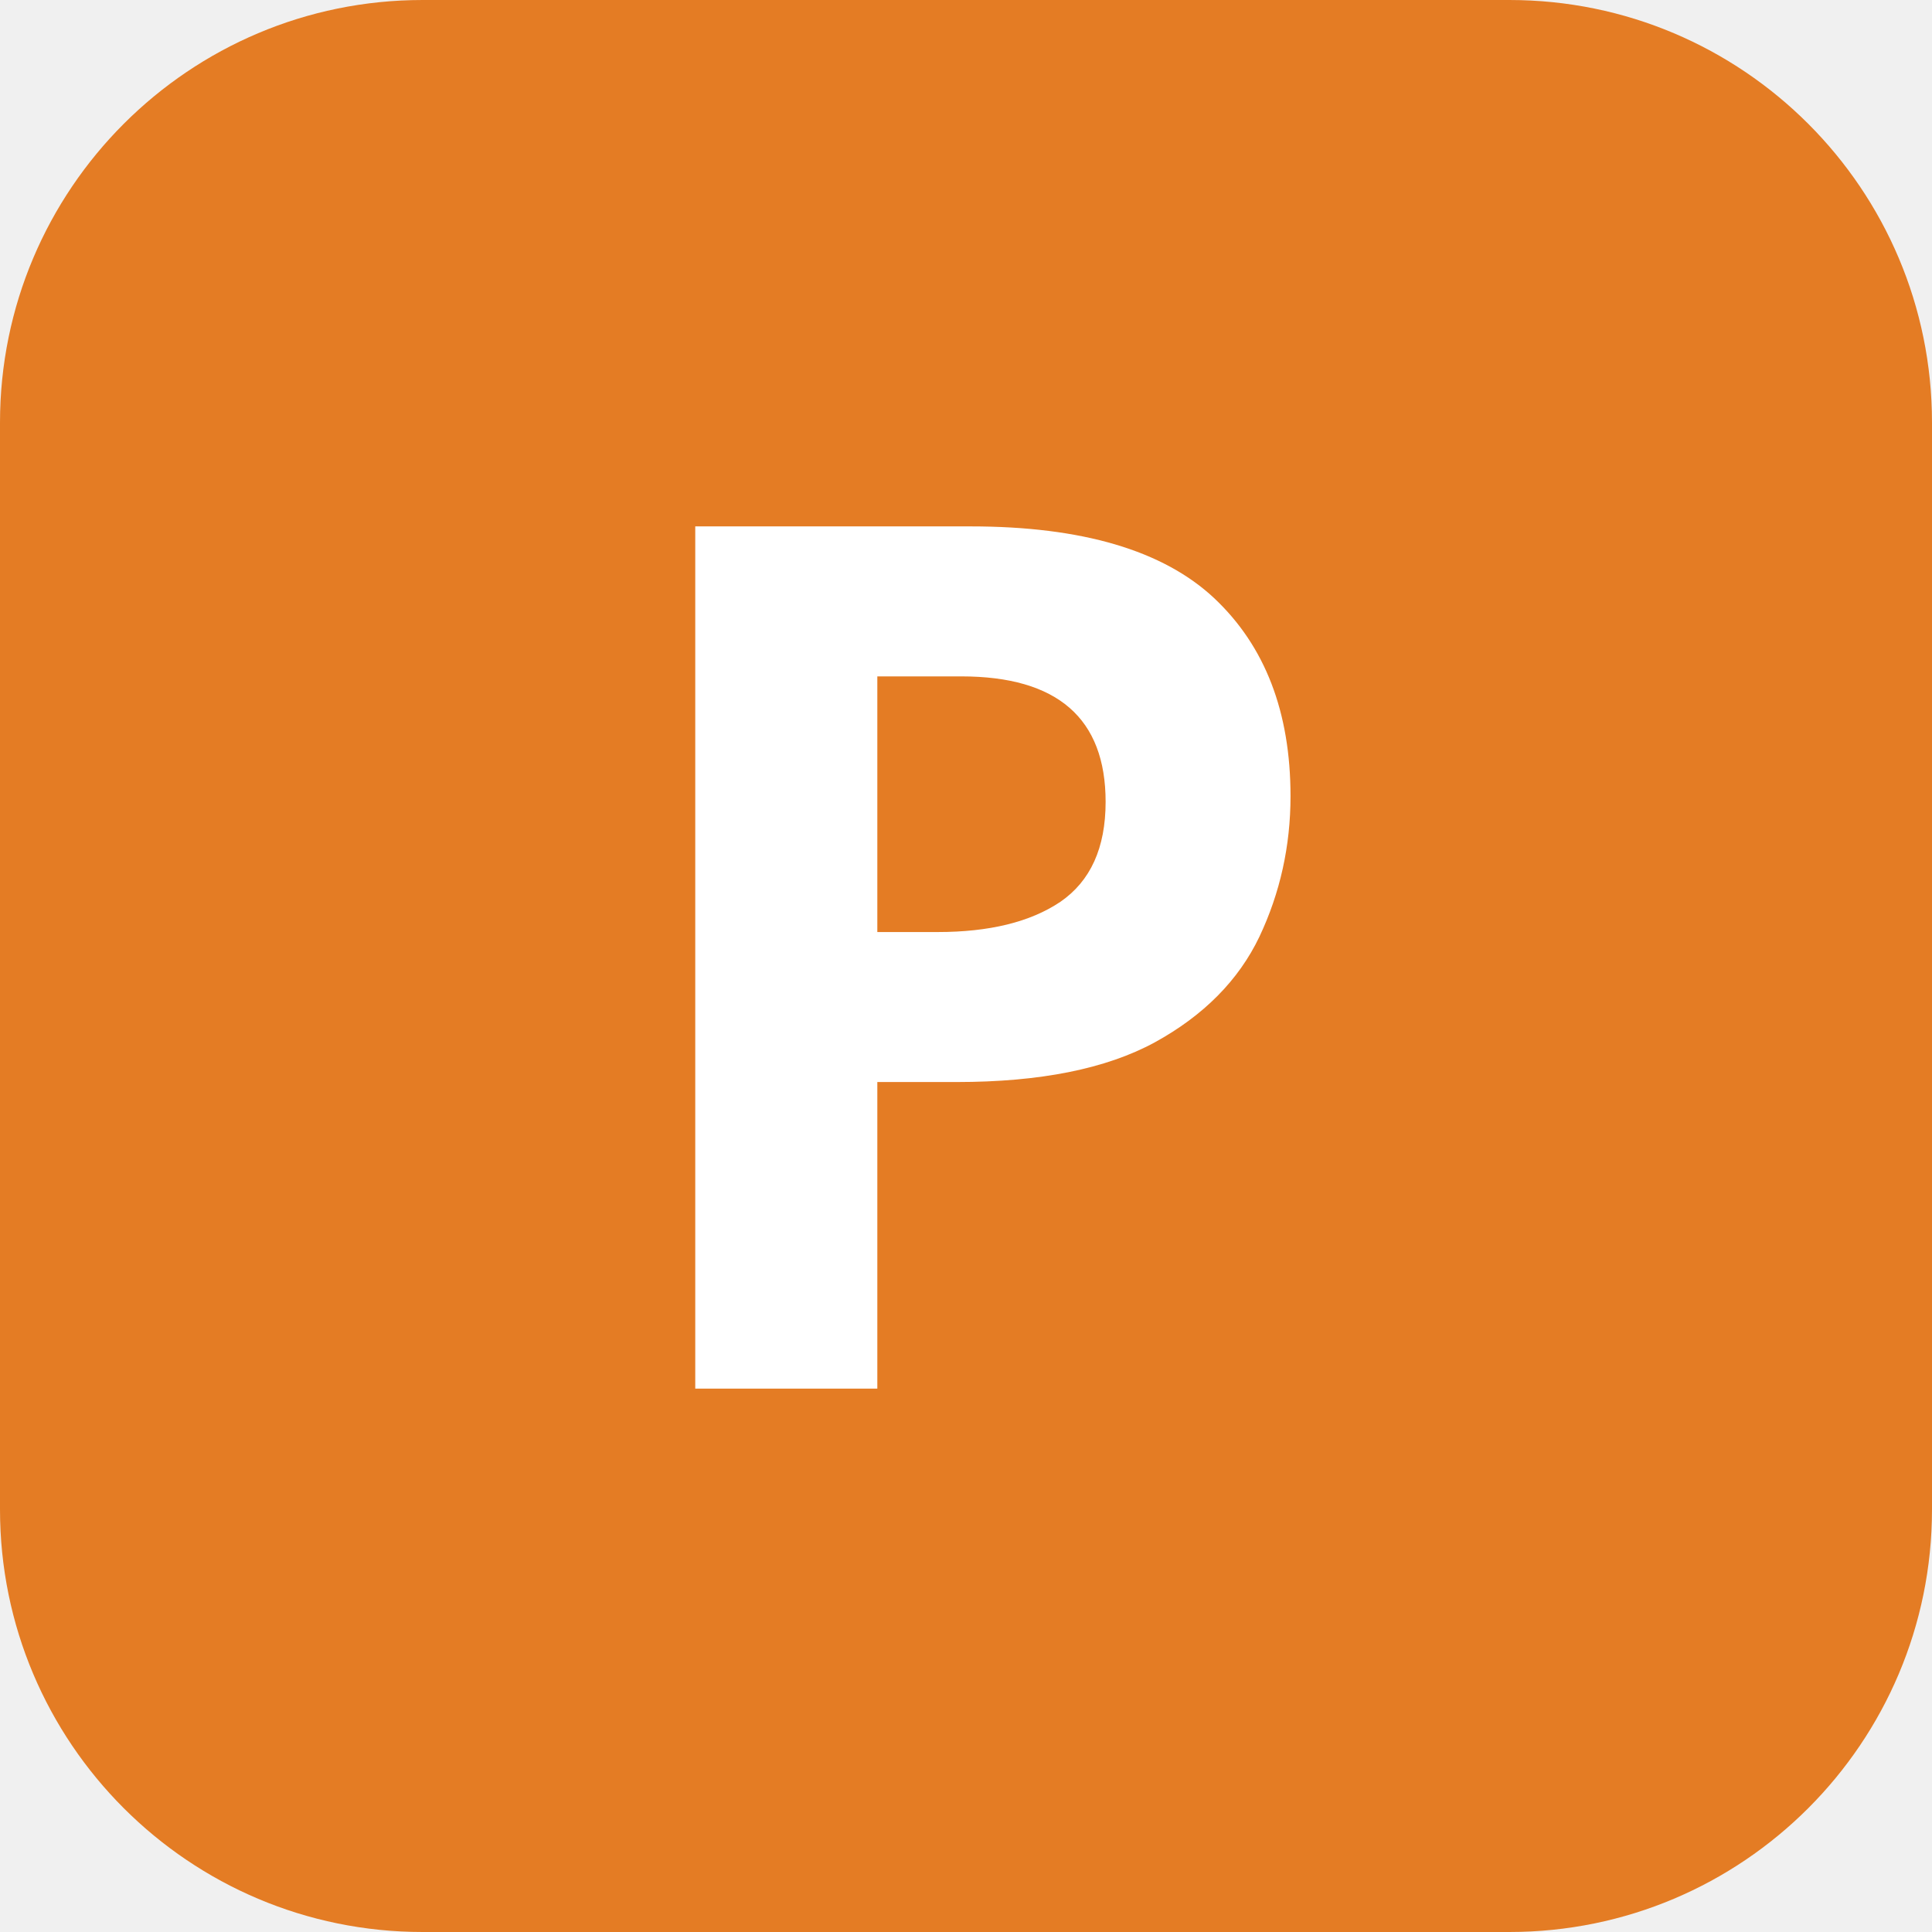
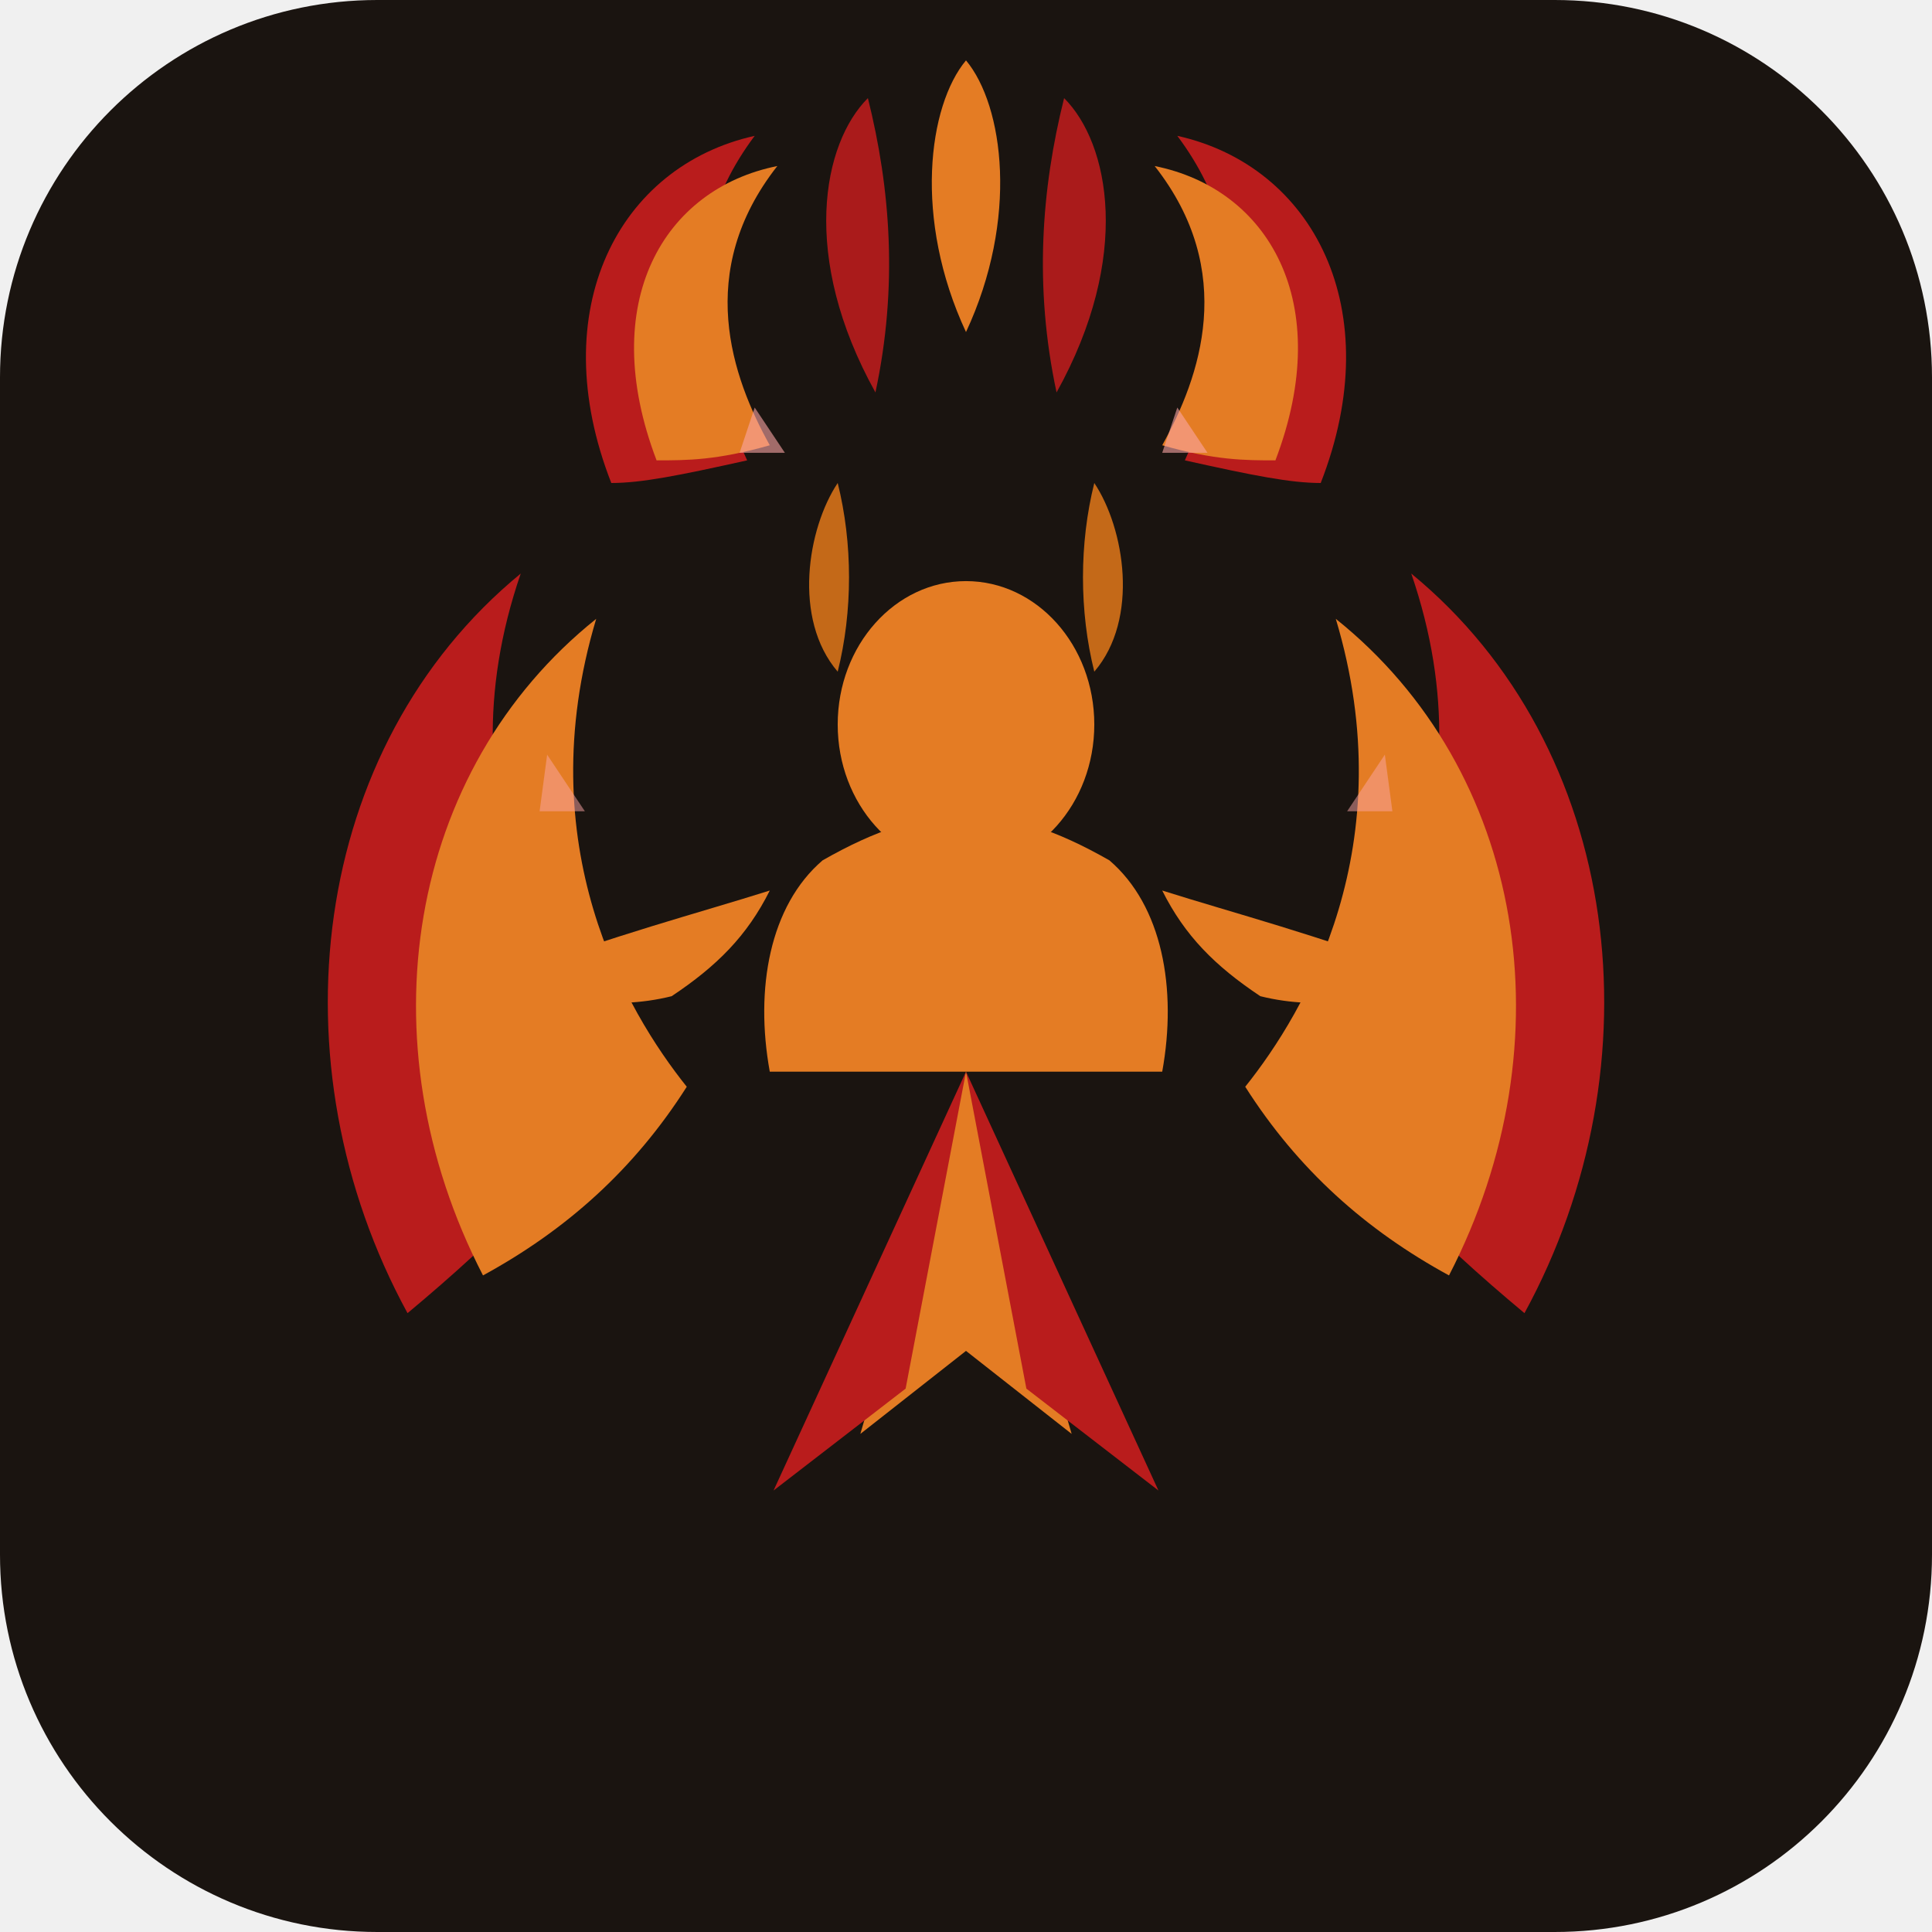
- <svg xmlns="http://www.w3.org/2000/svg" viewBox="0 0 32 32">
-   <rect width="32" height="32" rx="7" fill="#e47c24" />
-   <text x="16" y="23" text-anchor="middle" font-family="Arial Black, sans-serif" font-size="20" font-weight="900" fill="white">P</text>
+ <svg xmlns="http://www.w3.org/2000/svg" viewBox="0 0 512 512">
+   <rect width="512" height="512" rx="100" fill="#1a1410" />
+   <path d="M108 348 C72 282 82 198 138 152 C116 216 148 262 168 284 C152 308 132 328 108 348Z" fill="#b91c1c" />
+   <path d="M128 338 C96 276 108 204 158 164 C140 224 166 268 182 288 C168 310 150 326 128 338Z" fill="#e47c24" />
+   <path d="M404 348 C440 282 430 198 374 152 C396 216 364 262 344 284 C360 308 380 328 404 348Z" fill="#b91c1c" />
+   <path d="M384 338 C416 276 404 204 354 164 C372 224 346 268 330 288 C344 310 362 326 384 338Z" fill="#e47c24" />
+   <path d="M162 128 C144 82 164 44 200 36 C176 68 188 100 198 122 C180 126 170 128 162 128Z" fill="#b91c1c" />
+   <path d="M174 122 C158 80 176 50 206 44 C184 72 194 100 204 118 C190 122 182 122 174 122Z" fill="#e47c24" />
+   <path d="M350 128 C368 82 348 44 312 36 C336 68 324 100 314 122 C332 126 342 128 350 128Z" fill="#b91c1c" />
+   <path d="M338 122 C354 80 336 50 306 44 C328 72 318 100 308 118 C322 122 330 122 338 122Z" fill="#e47c24" />
+   <path d="M256 88 C242 58 246 28 256 16 C266 28 270 58 256 88Z" fill="#e47c24" />
+   <path d="M232 104 C212 68 218 38 230 26 C236 50 238 76 232 104Z" fill="#b91c1c" opacity=".9" />
+   <path d="M280 104 C300 68 294 38 282 26 C276 50 274 76 280 104Z" fill="#b91c1c" opacity=".9" />
+   <ellipse cx="256" cy="192" rx="34" ry="38" fill="#e47c24" />
+   <path d="M222 178 C210 164 214 140 222 128 C226 144 226 162 222 178Z" fill="#c46918" />
+   <path d="M290 178 C302 164 298 140 290 128 C286 144 286 162 290 178Z" fill="#c46918" />
+   <path d="M218 228 C204 240 200 262 204 284 L308 284 C312 262 308 240 294 228 C280 220 268 216 256 216 C244 216 232 220 218 228Z" fill="#e47c24" />
+   <path d="M204 236 C185 242 162 248 136 258 C145 265 162 268 178 264 C190 256 198 248 204 236Z" fill="#e47c24" />
+   <path d="M308 236 C327 242 350 248 376 258 C367 265 350 268 334 264 C322 256 314 248 308 236Z" fill="#e47c24" />
+   <path d="M256 284 L228 380 L256 358 L284 380 Z" fill="#e47c24" />
+   <path d="M256 284 L205 395 L240 368 Z" fill="#b91c1c" />
+   <path d="M256 284 L307 395 L272 368 Z" fill="#b91c1c" />
+   <polygon points="200,108 208,120 196,120" fill="#fca5a5" opacity=".6" />
+   <polygon points="312,108 320,120 308,120" fill="#fca5a5" opacity=".6" />
+   <polygon points="145,200 155,215 143,215" fill="#fca5a5" opacity=".5" />
+   <polygon points="367,200 357,215 369,215" fill="#fca5a5" opacity=".5" />
</svg>
